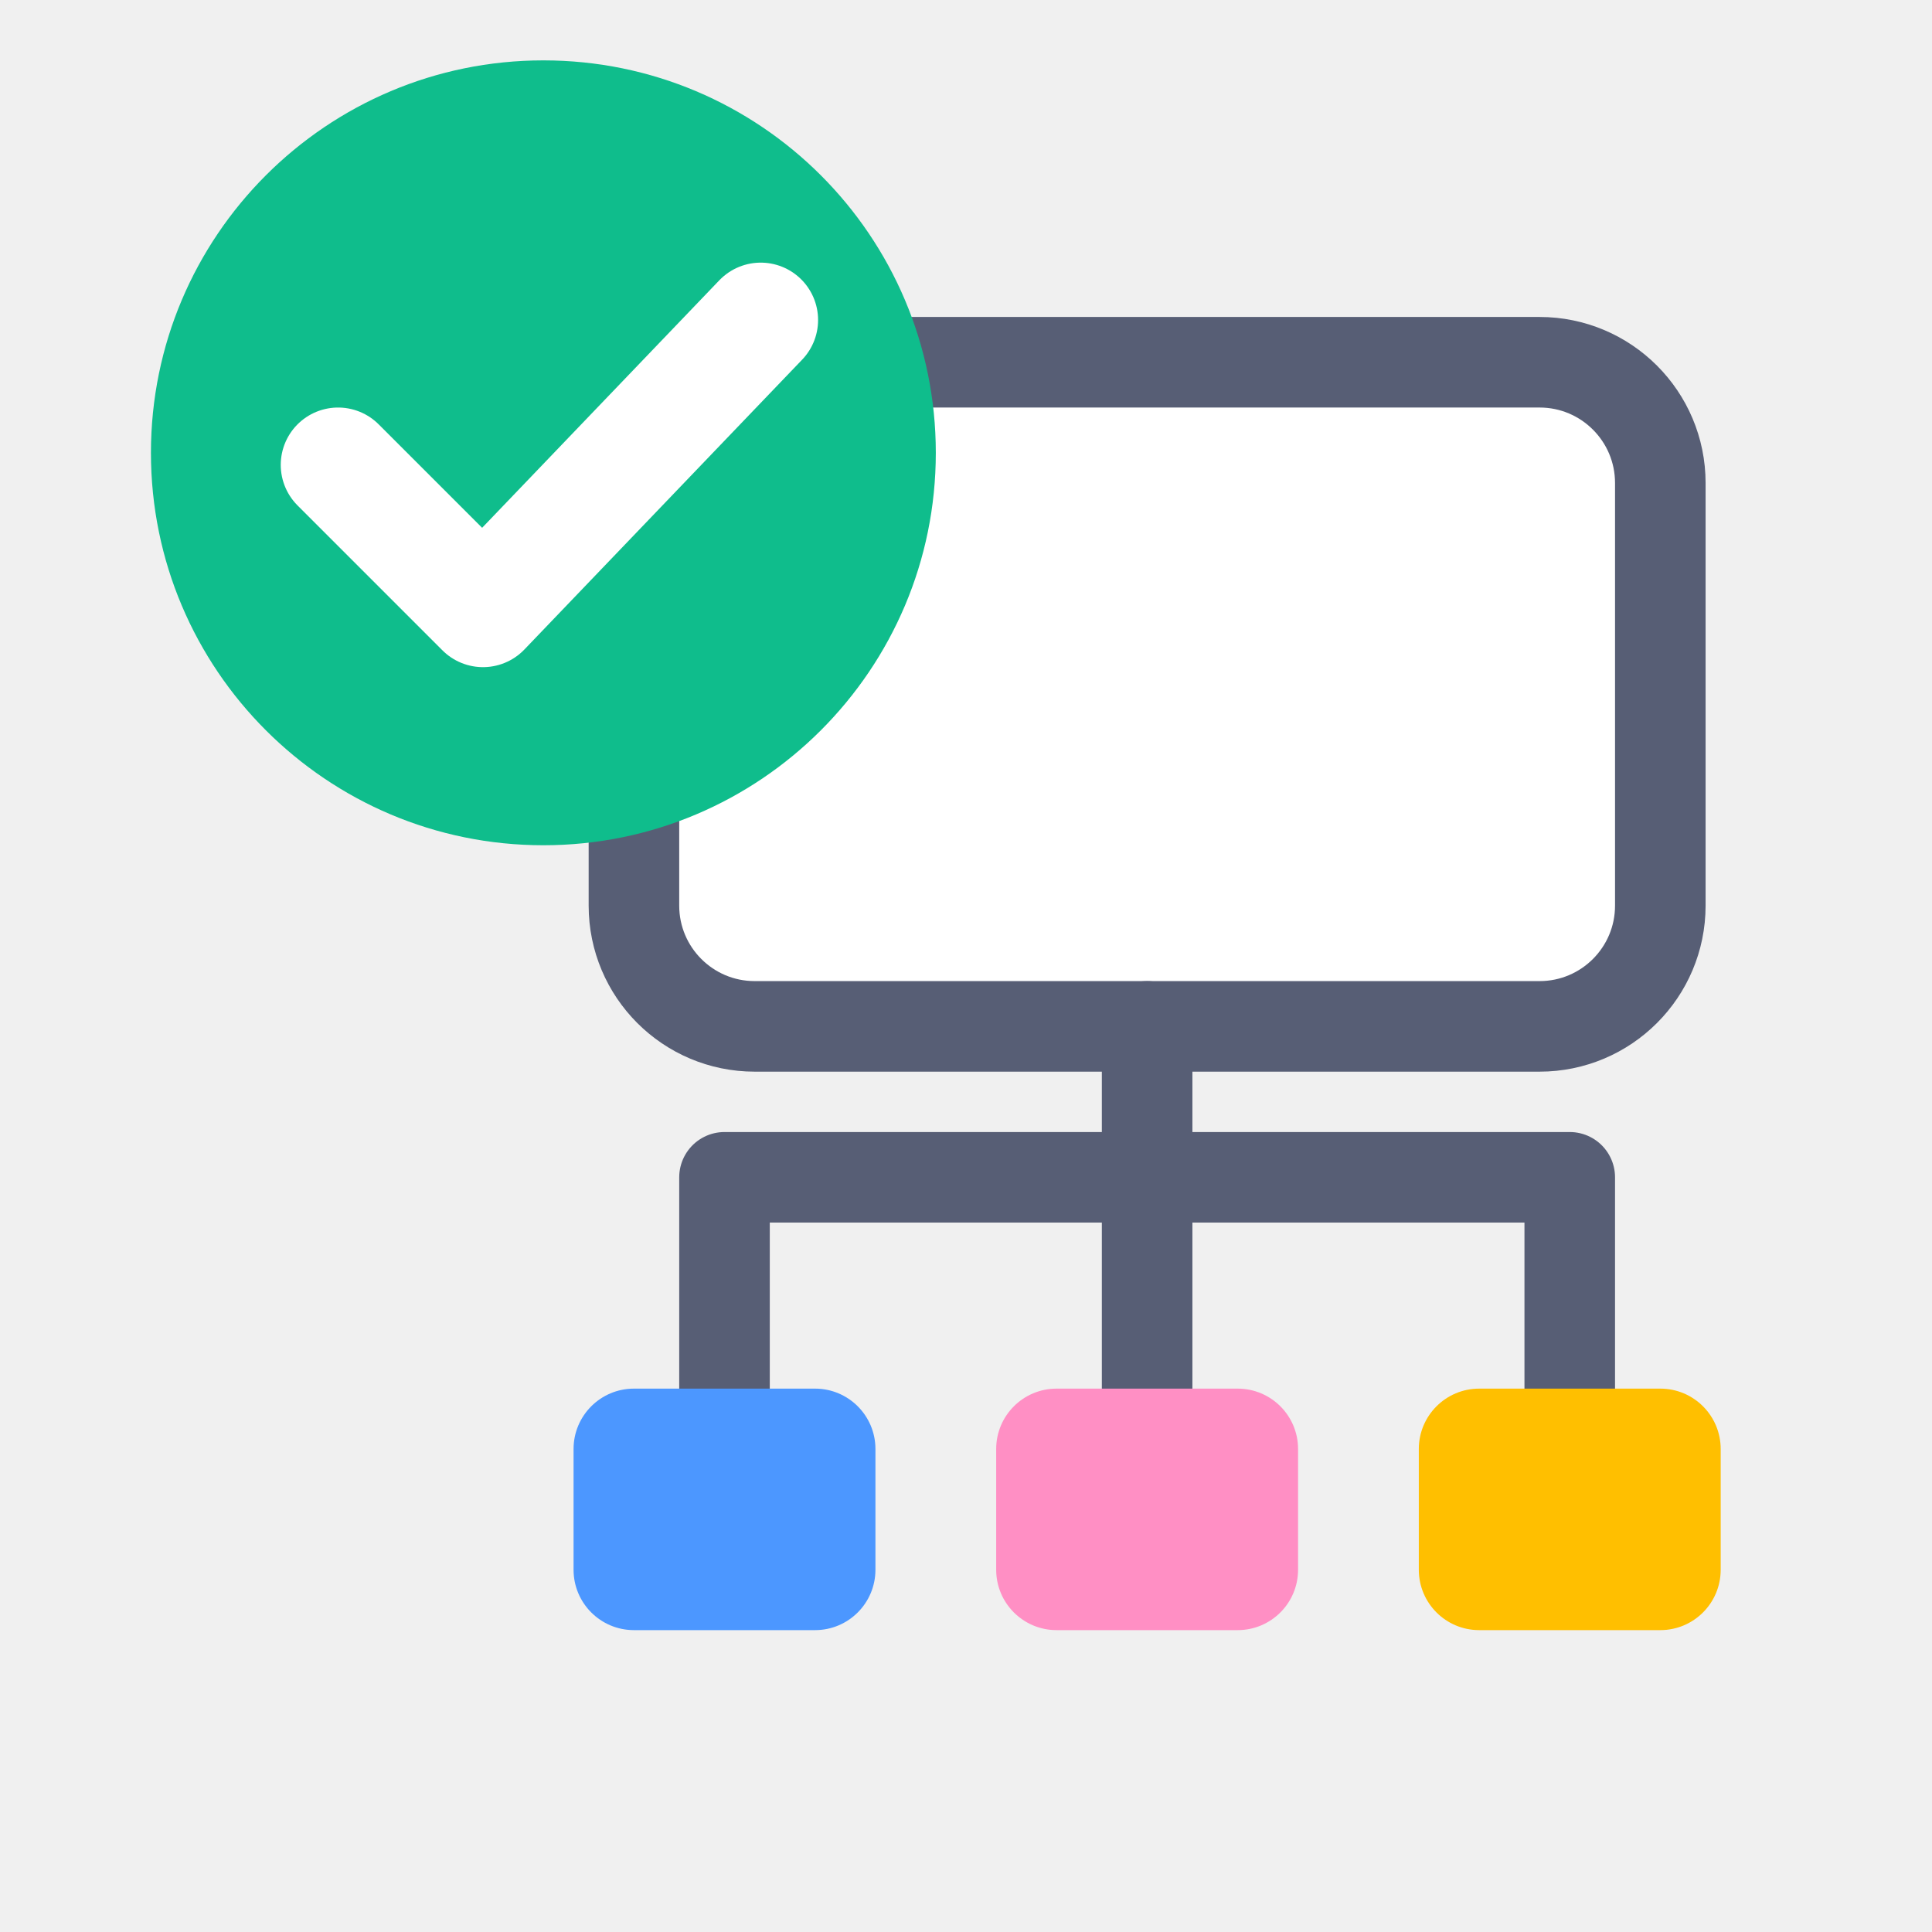
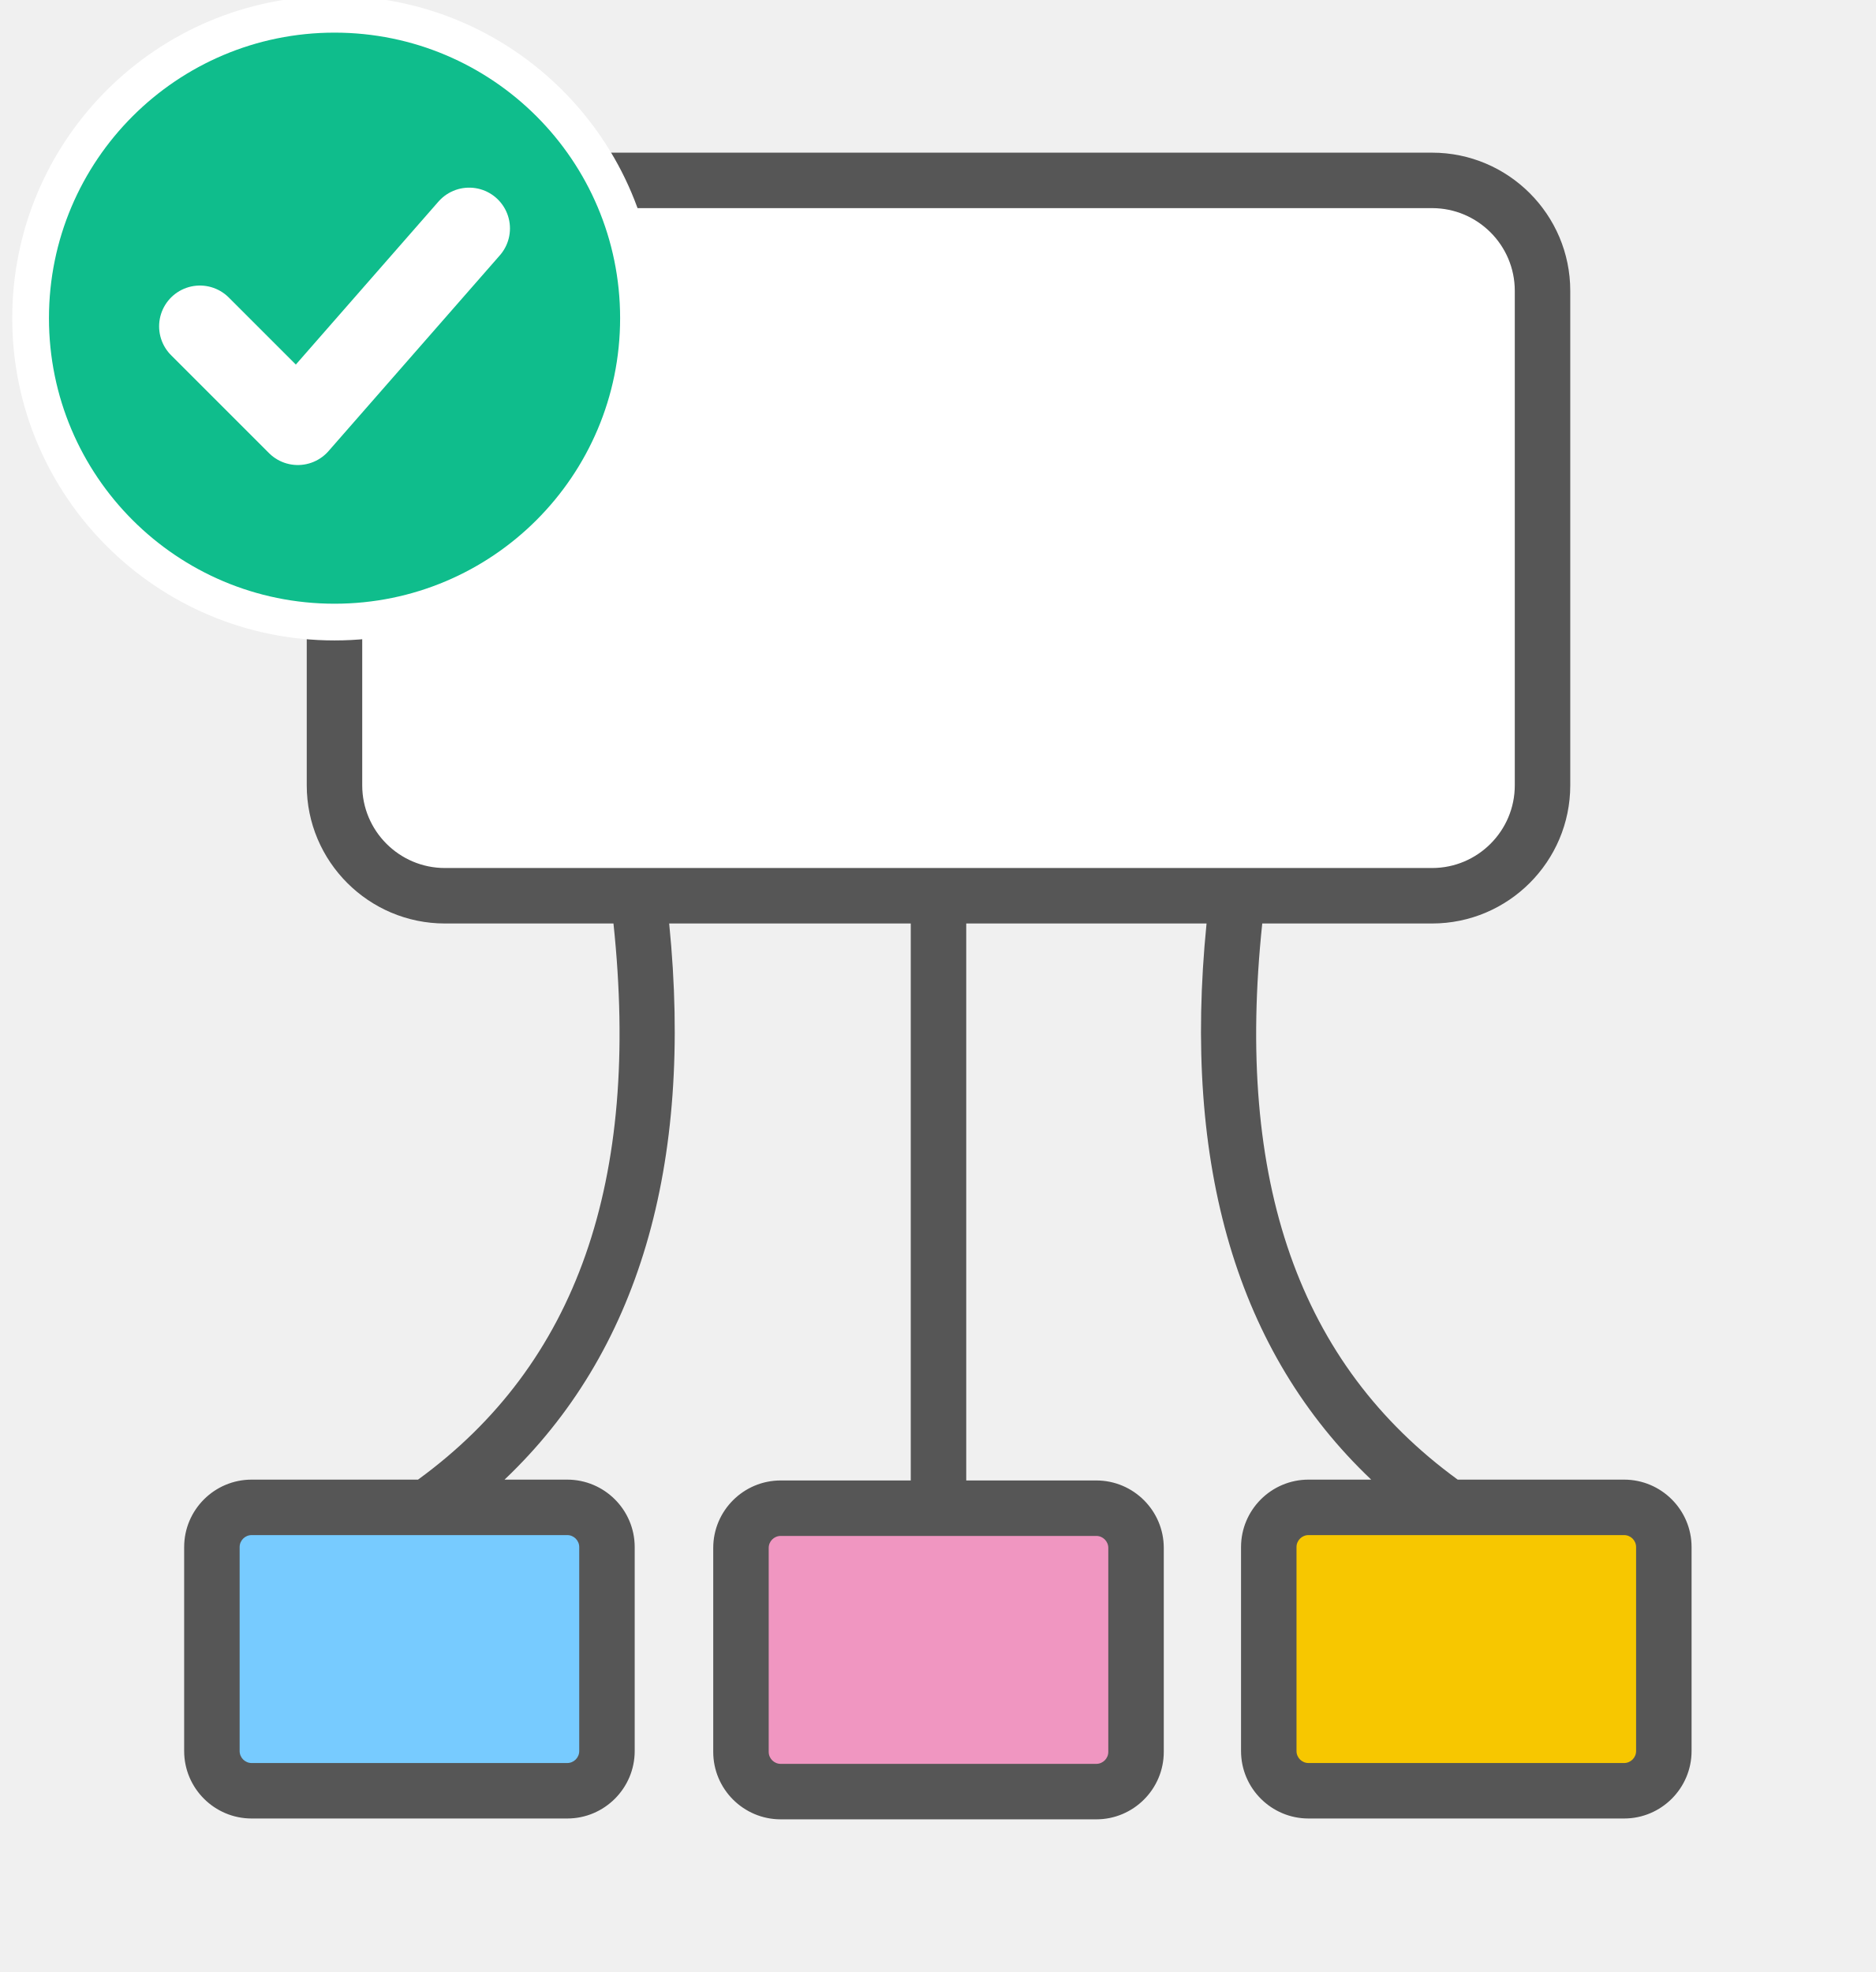
- <svg xmlns="http://www.w3.org/2000/svg" width="32" height="32" viewBox="0 0 32 32">
-   <rect x="10.5" y="6" width="17" height="11" rx="2" fill="#FFFFFF" stroke="#575E75" stroke-width="1.5" />
-   <path d="M19 17v2.5M12 19.5h14M12 19.5V23M19 19.5V23M26 19.5V23" fill="none" stroke="#575E75" stroke-width="1.5" stroke-linecap="round" />
-   <rect x="9.5" y="23" width="5" height="4" rx="1" fill="#4C97FF" />
-   <rect x="16.5" y="23" width="5" height="4" rx="1" fill="#FF8FC4" />
-   <rect x="23.5" y="23" width="5" height="4" rx="1" fill="#FFBF00" />
-   <circle cx="9" cy="7.5" r="6.5" fill="#0FBD8C" />
-   <path d="M5.6 7.7l2.4 2.4 4.6-4.8" fill="none" stroke="#FFFFFF" stroke-width="1.9" stroke-linecap="round" stroke-linejoin="round" />
+ <svg xmlns="http://www.w3.org/2000/svg" version="1.1" viewBox="0 0 459.771 483.428">
+   <defs>
+     <style>
+       .st0 {
+         fill: none;
+       }
+ 
+       .st1 {
+         fill: #fff;
+       }
+ 
+       .st2 {
+         fill: #f096c1;
+       }
+ 
+       .st3 {
+         fill: #565656;
+       }
+ 
+       .st4 {
+         fill: #f7c700;
+       }
+ 
+       .st5 {
+         fill: #77cbff;
+       }
+     </style>
+   </defs>
+   <g>
+     <rect class="st1" x="81.987" y="44.224" width="296.11" height="175.366" rx="27.07" ry="27.07" />
+     <rect class="st2" x="181.623" y="369.727" width="96.838" height="69.476" rx="9.744" ry="9.744" />
+     <rect class="st5" x="51.939" y="369.524" width="96.838" height="69.476" rx="9.744" ry="9.744" />
+     <rect class="st4" x="310.993" y="369.524" width="96.838" height="69.476" rx="9.744" ry="9.744" transform="translate(718.8233 808.5237) rotate(-180)" />
+     <path class="st0" d="M100.148,376.322h-38.464c-1.625,0-2.945,1.32-2.945,2.945v49.988c0,1.625,1.32,2.945,2.945,2.945h77.349c1.625,0,2.945-1.32,2.945-2.945v-49.988c0-1.625-1.32-2.945-2.945-2.945h-32.25c-1.538,1.05-3.103,2.078-4.701,3.081l-1.934-3.081Z" />
+   </g>
+   <path class="st3" d="M398.087,362.724h-40.782c-38.88-28.31-54.592-73.049-47.906-136.335h41.629c18.673,0,33.867-15.194,33.867-33.867v-121.226c0-18.676-15.194-33.87-33.867-33.87H109.056c-18.673,0-33.867,15.194-33.867,33.87v121.226c0,18.673,15.194,33.867,33.867,33.867h41.315c6.684,63.286-9.028,108.025-47.906,136.335h-40.782c-9.123,0-16.543,7.42-16.543,16.543v49.988c0,9.123,7.42,16.543,16.543,16.543h77.349c9.123,0,16.543-7.42,16.543-16.543v-49.988c0-9.123-7.42-16.543-16.543-16.543h-15.362c32.761-31.1,46.309-76.811,40.357-136.335h59.215v136.54h-31.875c-9.123,0-16.543,7.42-16.543,16.543v49.988c0,9.123,7.42,16.543,16.543,16.543h77.352c9.12,0,16.541-7.42,16.541-16.543v-49.988c0-9.123-7.42-16.543-16.541-16.543h-31.878v-136.54h58.904c-5.954,59.525,7.593,105.235,40.356,136.335h-15.361c-9.123,0-16.543,7.42-16.543,16.543v49.988c0,9.123,7.42,16.543,16.543,16.543h77.349c9.123,0,16.543-7.42,16.543-16.543v-49.988c0-9.123-7.42-16.543-16.543-16.543ZM139.033,376.322c1.625,0,2.945,1.32,2.945,2.945v49.988c0,1.625-1.32,2.945-2.945,2.945H61.684c-1.625,0-2.945-1.32-2.945-2.945v-49.988c0-1.625,1.32-2.945,2.945-2.945h77.349ZM268.718,376.526c1.623,0,2.943,1.32,2.943,2.945v49.988c0,1.625-1.32,2.945-2.943,2.945h-77.352c-1.625,0-2.945-1.32-2.945-2.945v-49.988c0-1.625,1.32-2.945,2.945-2.945h77.352ZM109.056,212.79c-11.176,0-20.269-9.094-20.269-20.27v-121.226c0-11.178,9.094-20.272,20.269-20.272h241.972c11.176,0,20.27,9.094,20.27,20.272v121.226c0,11.176-9.094,20.27-20.27,20.27H109.056ZM401.032,429.255c0,1.625-1.32,2.945-2.945,2.945h-77.349c-1.625,0-2.945-1.32-2.945-2.945v-49.988c0-1.625,1.32-2.945,2.945-2.945h77.349c1.625,0,2.945,1.32,2.945,2.945v49.988Z" />
+   <circle cx="82" cy="78" r="79" fill="#fff" />
+   <circle cx="82" cy="78" r="70" fill="#0FBD8C" />
+   <path d="M49 80l24 24 42-48" fill="none" stroke="#fff" stroke-width="20" stroke-linecap="round" stroke-linejoin="round" />
</svg>
